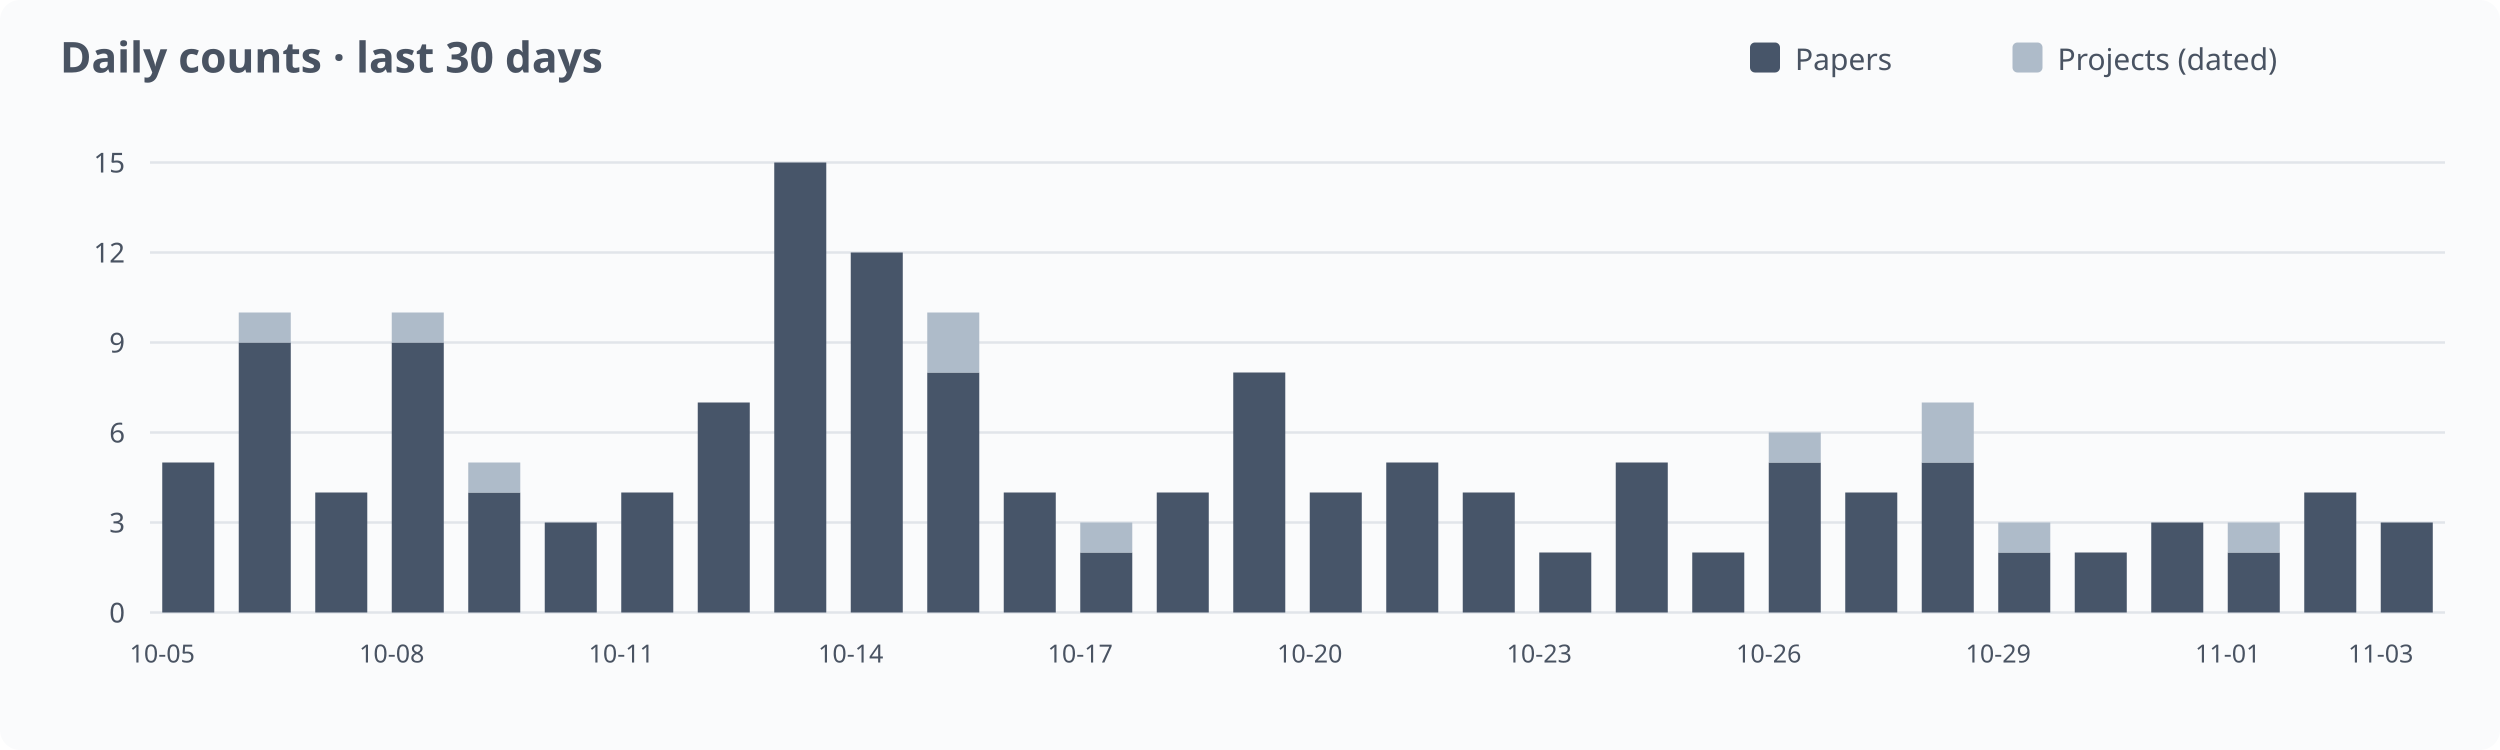
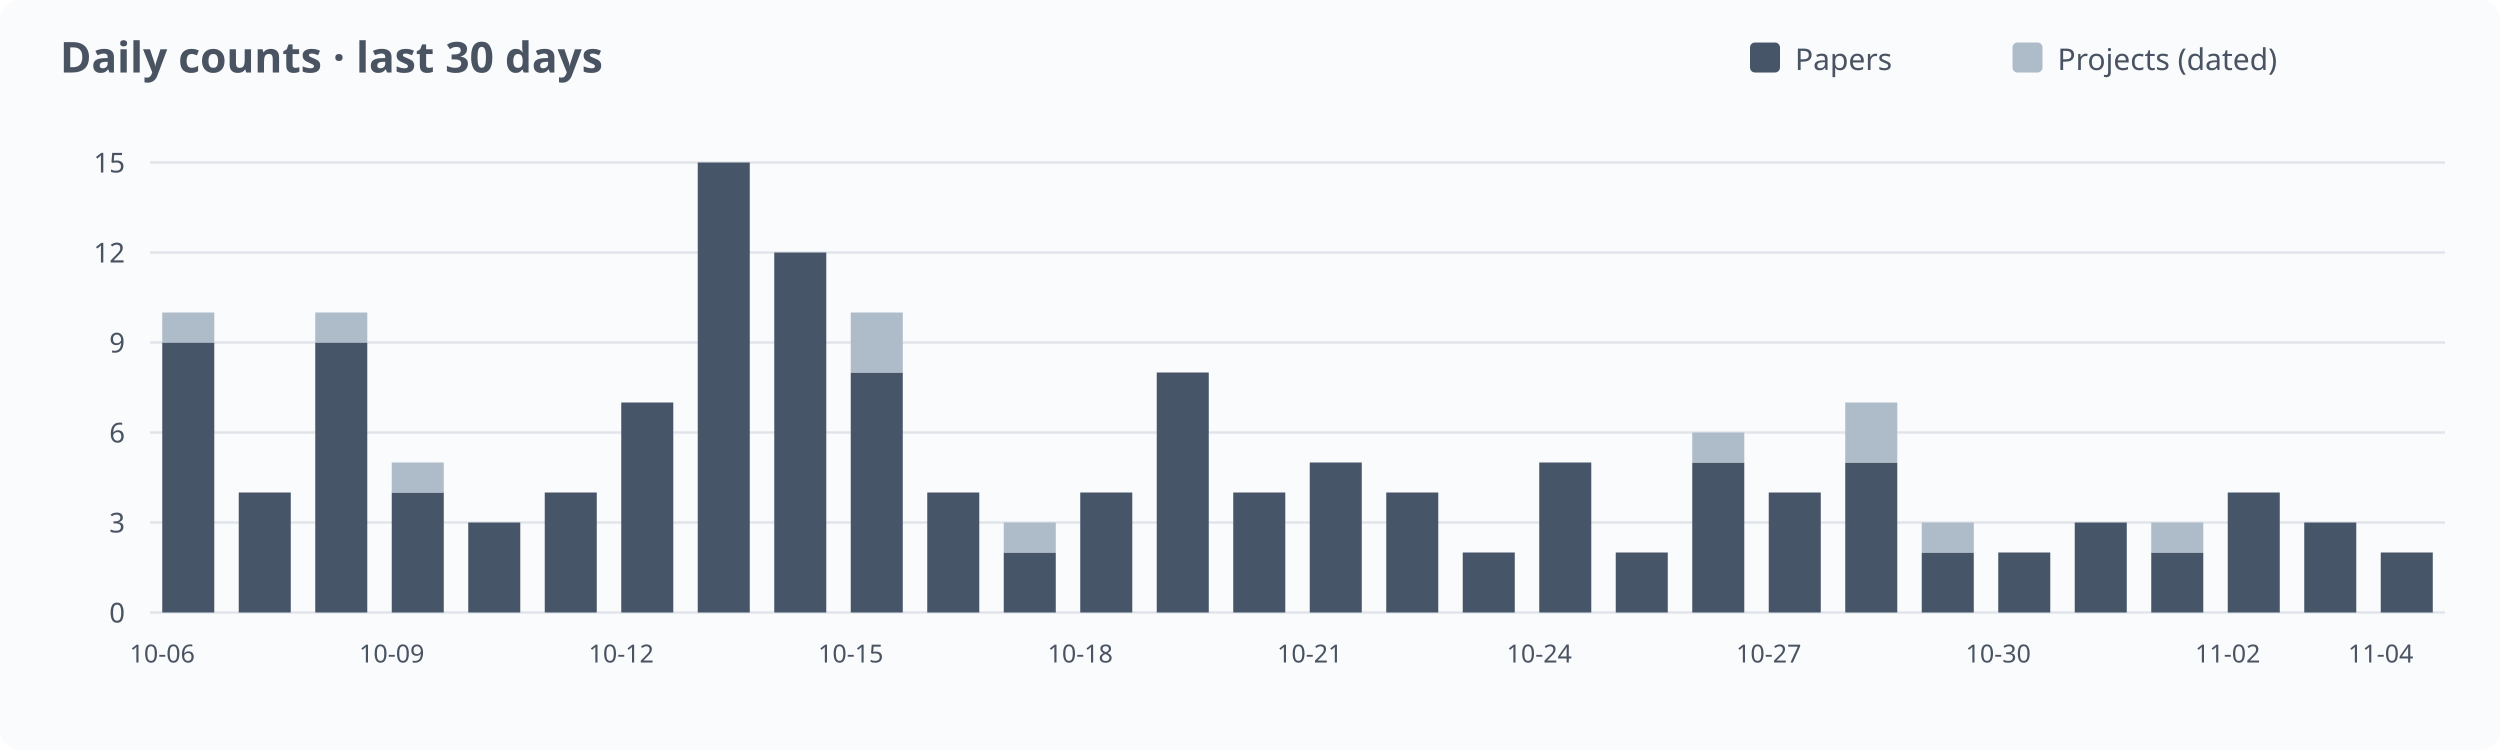
<svg xmlns="http://www.w3.org/2000/svg" width="1000" height="300" viewBox="0 0 1000 300" role="img" aria-labelledby="title desc">
  <rect width="100%" height="100%" rx="8" fill="#fafbfc" />
  <g font-family="system-ui,sans-serif" fill="#495362">
    <text x="24" y="29" font-size="17" font-weight="600">Daily counts · last 30 days</text>
    <rect x="700" y="17" width="12" height="12" rx="2" fill="#475569" />
    <text x="718" y="28" font-size="12">Papers</text>
    <rect x="805" y="17" width="12" height="12" rx="2" fill="#aebbc9" />
    <text x="823" y="28" font-size="12">Projects (dated)</text>
    <path d="M60 245.0H978" stroke="#e1e5ea" />
    <text x="50" y="249.0" text-anchor="end" font-size="11">0</text>
    <path d="M60 209.0H978" stroke="#e1e5ea" />
    <text x="50" y="213.0" text-anchor="end" font-size="11">3</text>
    <path d="M60 173.0H978" stroke="#e1e5ea" />
    <text x="50" y="177.0" text-anchor="end" font-size="11">6</text>
    <path d="M60 137.0H978" stroke="#e1e5ea" />
    <text x="50" y="141.0" text-anchor="end" font-size="11">9</text>
    <path d="M60 101.0H978" stroke="#e1e5ea" />
    <text x="50" y="105.0" text-anchor="end" font-size="11">12</text>
    <path d="M60 65.0H978" stroke="#e1e5ea" />
    <text x="50" y="69.0" text-anchor="end" font-size="11">15</text>
-     <rect x="64.90" y="185.00" width="20.81" height="60.00" fill="#475569" />
-     <rect x="64.90" y="185.00" width="20.81" height="0.00" fill="#aebbc9" />
-     <text x="64.90" y="265" text-anchor="middle" font-size="10">10-05</text>
-     <rect x="95.50" y="137.00" width="20.81" height="108.00" fill="#475569" />
-     <rect x="95.50" y="125.00" width="20.81" height="12.00" fill="#aebbc9" />
-     <rect x="126.10" y="197.00" width="20.81" height="48.00" fill="#475569" />
-     <rect x="126.10" y="197.00" width="20.81" height="0.00" fill="#aebbc9" />
-     <rect x="156.70" y="137.00" width="20.81" height="108.00" fill="#475569" />
-     <rect x="156.70" y="125.00" width="20.81" height="12.00" fill="#aebbc9" />
-     <text x="156.70" y="265" text-anchor="middle" font-size="10">10-08</text>
-     <rect x="187.30" y="197.00" width="20.81" height="48.00" fill="#475569" />
-     <rect x="187.30" y="185.00" width="20.81" height="12.00" fill="#aebbc9" />
-     <rect x="217.90" y="209.00" width="20.81" height="36.00" fill="#475569" />
-     <rect x="217.90" y="209.00" width="20.81" height="0.00" fill="#aebbc9" />
-     <rect x="248.50" y="197.00" width="20.81" height="48.00" fill="#475569" />
-     <rect x="248.50" y="197.00" width="20.81" height="0.00" fill="#aebbc9" />
-     <text x="248.50" y="265" text-anchor="middle" font-size="10">10-11</text>
-     <rect x="279.10" y="161.00" width="20.81" height="84.00" fill="#475569" />
-     <rect x="279.10" y="161.00" width="20.81" height="0.00" fill="#aebbc9" />
-     <rect x="309.70" y="65.00" width="20.81" height="180.00" fill="#475569" />
-     <rect x="309.70" y="65.00" width="20.81" height="0.00" fill="#aebbc9" />
-     <rect x="340.30" y="101.00" width="20.81" height="144.00" fill="#475569" />
-     <rect x="340.30" y="101.00" width="20.81" height="0.00" fill="#aebbc9" />
-     <text x="340.30" y="265" text-anchor="middle" font-size="10">10-14</text>
-     <rect x="370.90" y="149.00" width="20.81" height="96.00" fill="#475569" />
-     <rect x="370.90" y="125.00" width="20.81" height="24.00" fill="#aebbc9" />
-     <rect x="401.50" y="197.00" width="20.81" height="48.00" fill="#475569" />
-     <rect x="401.50" y="197.00" width="20.81" height="0.00" fill="#aebbc9" />
-     <rect x="432.10" y="221.00" width="20.81" height="24.00" fill="#475569" />
-     <rect x="432.10" y="209.00" width="20.81" height="12.00" fill="#aebbc9" />
-     <text x="432.10" y="265" text-anchor="middle" font-size="10">10-17</text>
-     <rect x="462.70" y="197.00" width="20.81" height="48.00" fill="#475569" />
-     <rect x="462.70" y="197.00" width="20.81" height="0.00" fill="#aebbc9" />
-     <rect x="493.30" y="149.00" width="20.81" height="96.00" fill="#475569" />
-     <rect x="493.30" y="149.00" width="20.81" height="0.00" fill="#aebbc9" />
-     <rect x="523.90" y="197.00" width="20.81" height="48.00" fill="#475569" />
-     <rect x="523.90" y="197.00" width="20.81" height="0.00" fill="#aebbc9" />
-     <text x="523.90" y="265" text-anchor="middle" font-size="10">10-20</text>
-     <rect x="554.50" y="185.00" width="20.81" height="60.00" fill="#475569" />
-     <rect x="554.50" y="185.00" width="20.81" height="0.00" fill="#aebbc9" />
-     <rect x="585.10" y="197.00" width="20.81" height="48.00" fill="#475569" />
-     <rect x="585.10" y="197.00" width="20.81" height="0.00" fill="#aebbc9" />
-     <rect x="615.70" y="221.00" width="20.81" height="24.00" fill="#475569" />
-     <rect x="615.70" y="221.00" width="20.81" height="0.00" fill="#aebbc9" />
-     <text x="615.70" y="265" text-anchor="middle" font-size="10">10-23</text>
-     <rect x="646.30" y="185.00" width="20.81" height="60.00" fill="#475569" />
-     <rect x="646.30" y="185.00" width="20.81" height="0.00" fill="#aebbc9" />
-     <rect x="676.90" y="221.00" width="20.81" height="24.00" fill="#475569" />
-     <rect x="676.90" y="221.00" width="20.81" height="0.00" fill="#aebbc9" />
-     <rect x="707.50" y="185.00" width="20.81" height="60.00" fill="#475569" />
-     <rect x="707.50" y="173.00" width="20.81" height="12.00" fill="#aebbc9" />
-     <text x="707.50" y="265" text-anchor="middle" font-size="10">10-26</text>
-     <rect x="738.10" y="197.00" width="20.81" height="48.00" fill="#475569" />
-     <rect x="738.10" y="197.00" width="20.81" height="0.00" fill="#aebbc9" />
-     <rect x="768.70" y="185.00" width="20.81" height="60.00" fill="#475569" />
-     <rect x="768.70" y="161.00" width="20.81" height="24.00" fill="#aebbc9" />
+     <rect x="64.90" y="137.00" width="20.81" height="108.00" fill="#475569" />
+     <rect x="64.90" y="125.00" width="20.81" height="12.00" fill="#aebbc9" />
+     <text x="64.90" y="265" text-anchor="middle" font-size="10">10-06</text>
+     <rect x="95.50" y="197.00" width="20.81" height="48.00" fill="#475569" />
+     <rect x="95.50" y="197.00" width="20.81" height="0.00" fill="#aebbc9" />
+     <rect x="126.10" y="137.00" width="20.81" height="108.00" fill="#475569" />
+     <rect x="126.10" y="125.00" width="20.81" height="12.00" fill="#aebbc9" />
+     <rect x="156.70" y="197.00" width="20.81" height="48.00" fill="#475569" />
+     <rect x="156.70" y="185.00" width="20.81" height="12.00" fill="#aebbc9" />
+     <text x="156.70" y="265" text-anchor="middle" font-size="10">10-09</text>
+     <rect x="187.30" y="209.00" width="20.81" height="36.00" fill="#475569" />
+     <rect x="187.30" y="209.00" width="20.81" height="0.00" fill="#aebbc9" />
+     <rect x="217.90" y="197.00" width="20.81" height="48.00" fill="#475569" />
+     <rect x="217.90" y="197.00" width="20.81" height="0.00" fill="#aebbc9" />
+     <rect x="248.50" y="161.00" width="20.81" height="84.00" fill="#475569" />
+     <rect x="248.50" y="161.00" width="20.81" height="0.00" fill="#aebbc9" />
+     <text x="248.50" y="265" text-anchor="middle" font-size="10">10-12</text>
+     <rect x="279.10" y="65.00" width="20.81" height="180.00" fill="#475569" />
+     <rect x="279.10" y="65.00" width="20.81" height="0.00" fill="#aebbc9" />
+     <rect x="309.70" y="101.00" width="20.81" height="144.00" fill="#475569" />
+     <rect x="309.70" y="101.00" width="20.81" height="0.00" fill="#aebbc9" />
+     <rect x="340.30" y="149.00" width="20.81" height="96.00" fill="#475569" />
+     <rect x="340.30" y="125.00" width="20.81" height="24.00" fill="#aebbc9" />
+     <text x="340.30" y="265" text-anchor="middle" font-size="10">10-15</text>
+     <rect x="370.90" y="197.00" width="20.81" height="48.00" fill="#475569" />
+     <rect x="370.90" y="197.00" width="20.81" height="0.00" fill="#aebbc9" />
+     <rect x="401.50" y="221.00" width="20.81" height="24.00" fill="#475569" />
+     <rect x="401.50" y="209.00" width="20.81" height="12.00" fill="#aebbc9" />
+     <rect x="432.10" y="197.00" width="20.81" height="48.00" fill="#475569" />
+     <rect x="432.10" y="197.00" width="20.81" height="0.00" fill="#aebbc9" />
+     <text x="432.10" y="265" text-anchor="middle" font-size="10">10-18</text>
+     <rect x="462.70" y="149.00" width="20.81" height="96.00" fill="#475569" />
+     <rect x="462.70" y="149.00" width="20.81" height="0.00" fill="#aebbc9" />
+     <rect x="493.30" y="197.00" width="20.81" height="48.00" fill="#475569" />
+     <rect x="493.30" y="197.00" width="20.81" height="0.00" fill="#aebbc9" />
+     <rect x="523.90" y="185.00" width="20.81" height="60.00" fill="#475569" />
+     <rect x="523.90" y="185.00" width="20.81" height="0.00" fill="#aebbc9" />
+     <text x="523.90" y="265" text-anchor="middle" font-size="10">10-21</text>
+     <rect x="554.50" y="197.00" width="20.81" height="48.00" fill="#475569" />
+     <rect x="554.50" y="197.00" width="20.81" height="0.00" fill="#aebbc9" />
+     <rect x="585.10" y="221.00" width="20.81" height="24.00" fill="#475569" />
+     <rect x="585.10" y="221.00" width="20.81" height="0.00" fill="#aebbc9" />
+     <rect x="615.70" y="185.00" width="20.81" height="60.00" fill="#475569" />
+     <rect x="615.70" y="185.00" width="20.81" height="0.00" fill="#aebbc9" />
+     <text x="615.70" y="265" text-anchor="middle" font-size="10">10-24</text>
+     <rect x="646.30" y="221.00" width="20.81" height="24.00" fill="#475569" />
+     <rect x="646.30" y="221.00" width="20.81" height="0.00" fill="#aebbc9" />
+     <rect x="676.90" y="185.00" width="20.81" height="60.00" fill="#475569" />
+     <rect x="676.90" y="173.00" width="20.81" height="12.00" fill="#aebbc9" />
+     <rect x="707.50" y="197.00" width="20.81" height="48.00" fill="#475569" />
+     <rect x="707.50" y="197.00" width="20.81" height="0.00" fill="#aebbc9" />
+     <text x="707.50" y="265" text-anchor="middle" font-size="10">10-27</text>
+     <rect x="738.10" y="185.00" width="20.81" height="60.00" fill="#475569" />
+     <rect x="738.10" y="161.00" width="20.81" height="24.00" fill="#aebbc9" />
+     <rect x="768.70" y="221.00" width="20.81" height="24.00" fill="#475569" />
+     <rect x="768.70" y="209.00" width="20.81" height="12.00" fill="#aebbc9" />
    <rect x="799.30" y="221.00" width="20.81" height="24.00" fill="#475569" />
-     <rect x="799.30" y="209.00" width="20.81" height="12.00" fill="#aebbc9" />
-     <text x="799.30" y="265" text-anchor="middle" font-size="10">10-29</text>
-     <rect x="829.90" y="221.00" width="20.81" height="24.00" fill="#475569" />
-     <rect x="829.90" y="221.00" width="20.81" height="0.00" fill="#aebbc9" />
-     <rect x="860.50" y="209.00" width="20.81" height="36.00" fill="#475569" />
-     <rect x="860.50" y="209.00" width="20.81" height="0.00" fill="#aebbc9" />
-     <rect x="891.10" y="221.00" width="20.81" height="24.00" fill="#475569" />
-     <rect x="891.10" y="209.00" width="20.81" height="12.00" fill="#aebbc9" />
-     <text x="891.10" y="265" text-anchor="middle" font-size="10">11-01</text>
-     <rect x="921.70" y="197.00" width="20.81" height="48.00" fill="#475569" />
-     <rect x="921.70" y="197.00" width="20.81" height="0.00" fill="#aebbc9" />
-     <rect x="952.30" y="209.00" width="20.81" height="36.00" fill="#475569" />
-     <rect x="952.30" y="209.00" width="20.81" height="0.00" fill="#aebbc9" />
-     <text x="952.30" y="265" text-anchor="middle" font-size="10">11-03</text>
+     <rect x="799.30" y="221.00" width="20.81" height="0.00" fill="#aebbc9" />
+     <text x="799.30" y="265" text-anchor="middle" font-size="10">10-30</text>
+     <rect x="829.90" y="209.00" width="20.81" height="36.00" fill="#475569" />
+     <rect x="829.90" y="209.00" width="20.81" height="0.00" fill="#aebbc9" />
+     <rect x="860.50" y="221.00" width="20.81" height="24.00" fill="#475569" />
+     <rect x="860.50" y="209.00" width="20.81" height="12.00" fill="#aebbc9" />
+     <rect x="891.10" y="197.00" width="20.81" height="48.00" fill="#475569" />
+     <rect x="891.10" y="197.00" width="20.81" height="0.00" fill="#aebbc9" />
+     <text x="891.10" y="265" text-anchor="middle" font-size="10">11-02</text>
+     <rect x="921.70" y="209.00" width="20.81" height="36.00" fill="#475569" />
+     <rect x="921.70" y="209.00" width="20.81" height="0.00" fill="#aebbc9" />
+     <rect x="952.30" y="221.00" width="20.81" height="24.00" fill="#475569" />
+     <rect x="952.30" y="221.00" width="20.81" height="0.00" fill="#aebbc9" />
+     <text x="952.30" y="265" text-anchor="middle" font-size="10">11-04</text>
  </g>
</svg>
